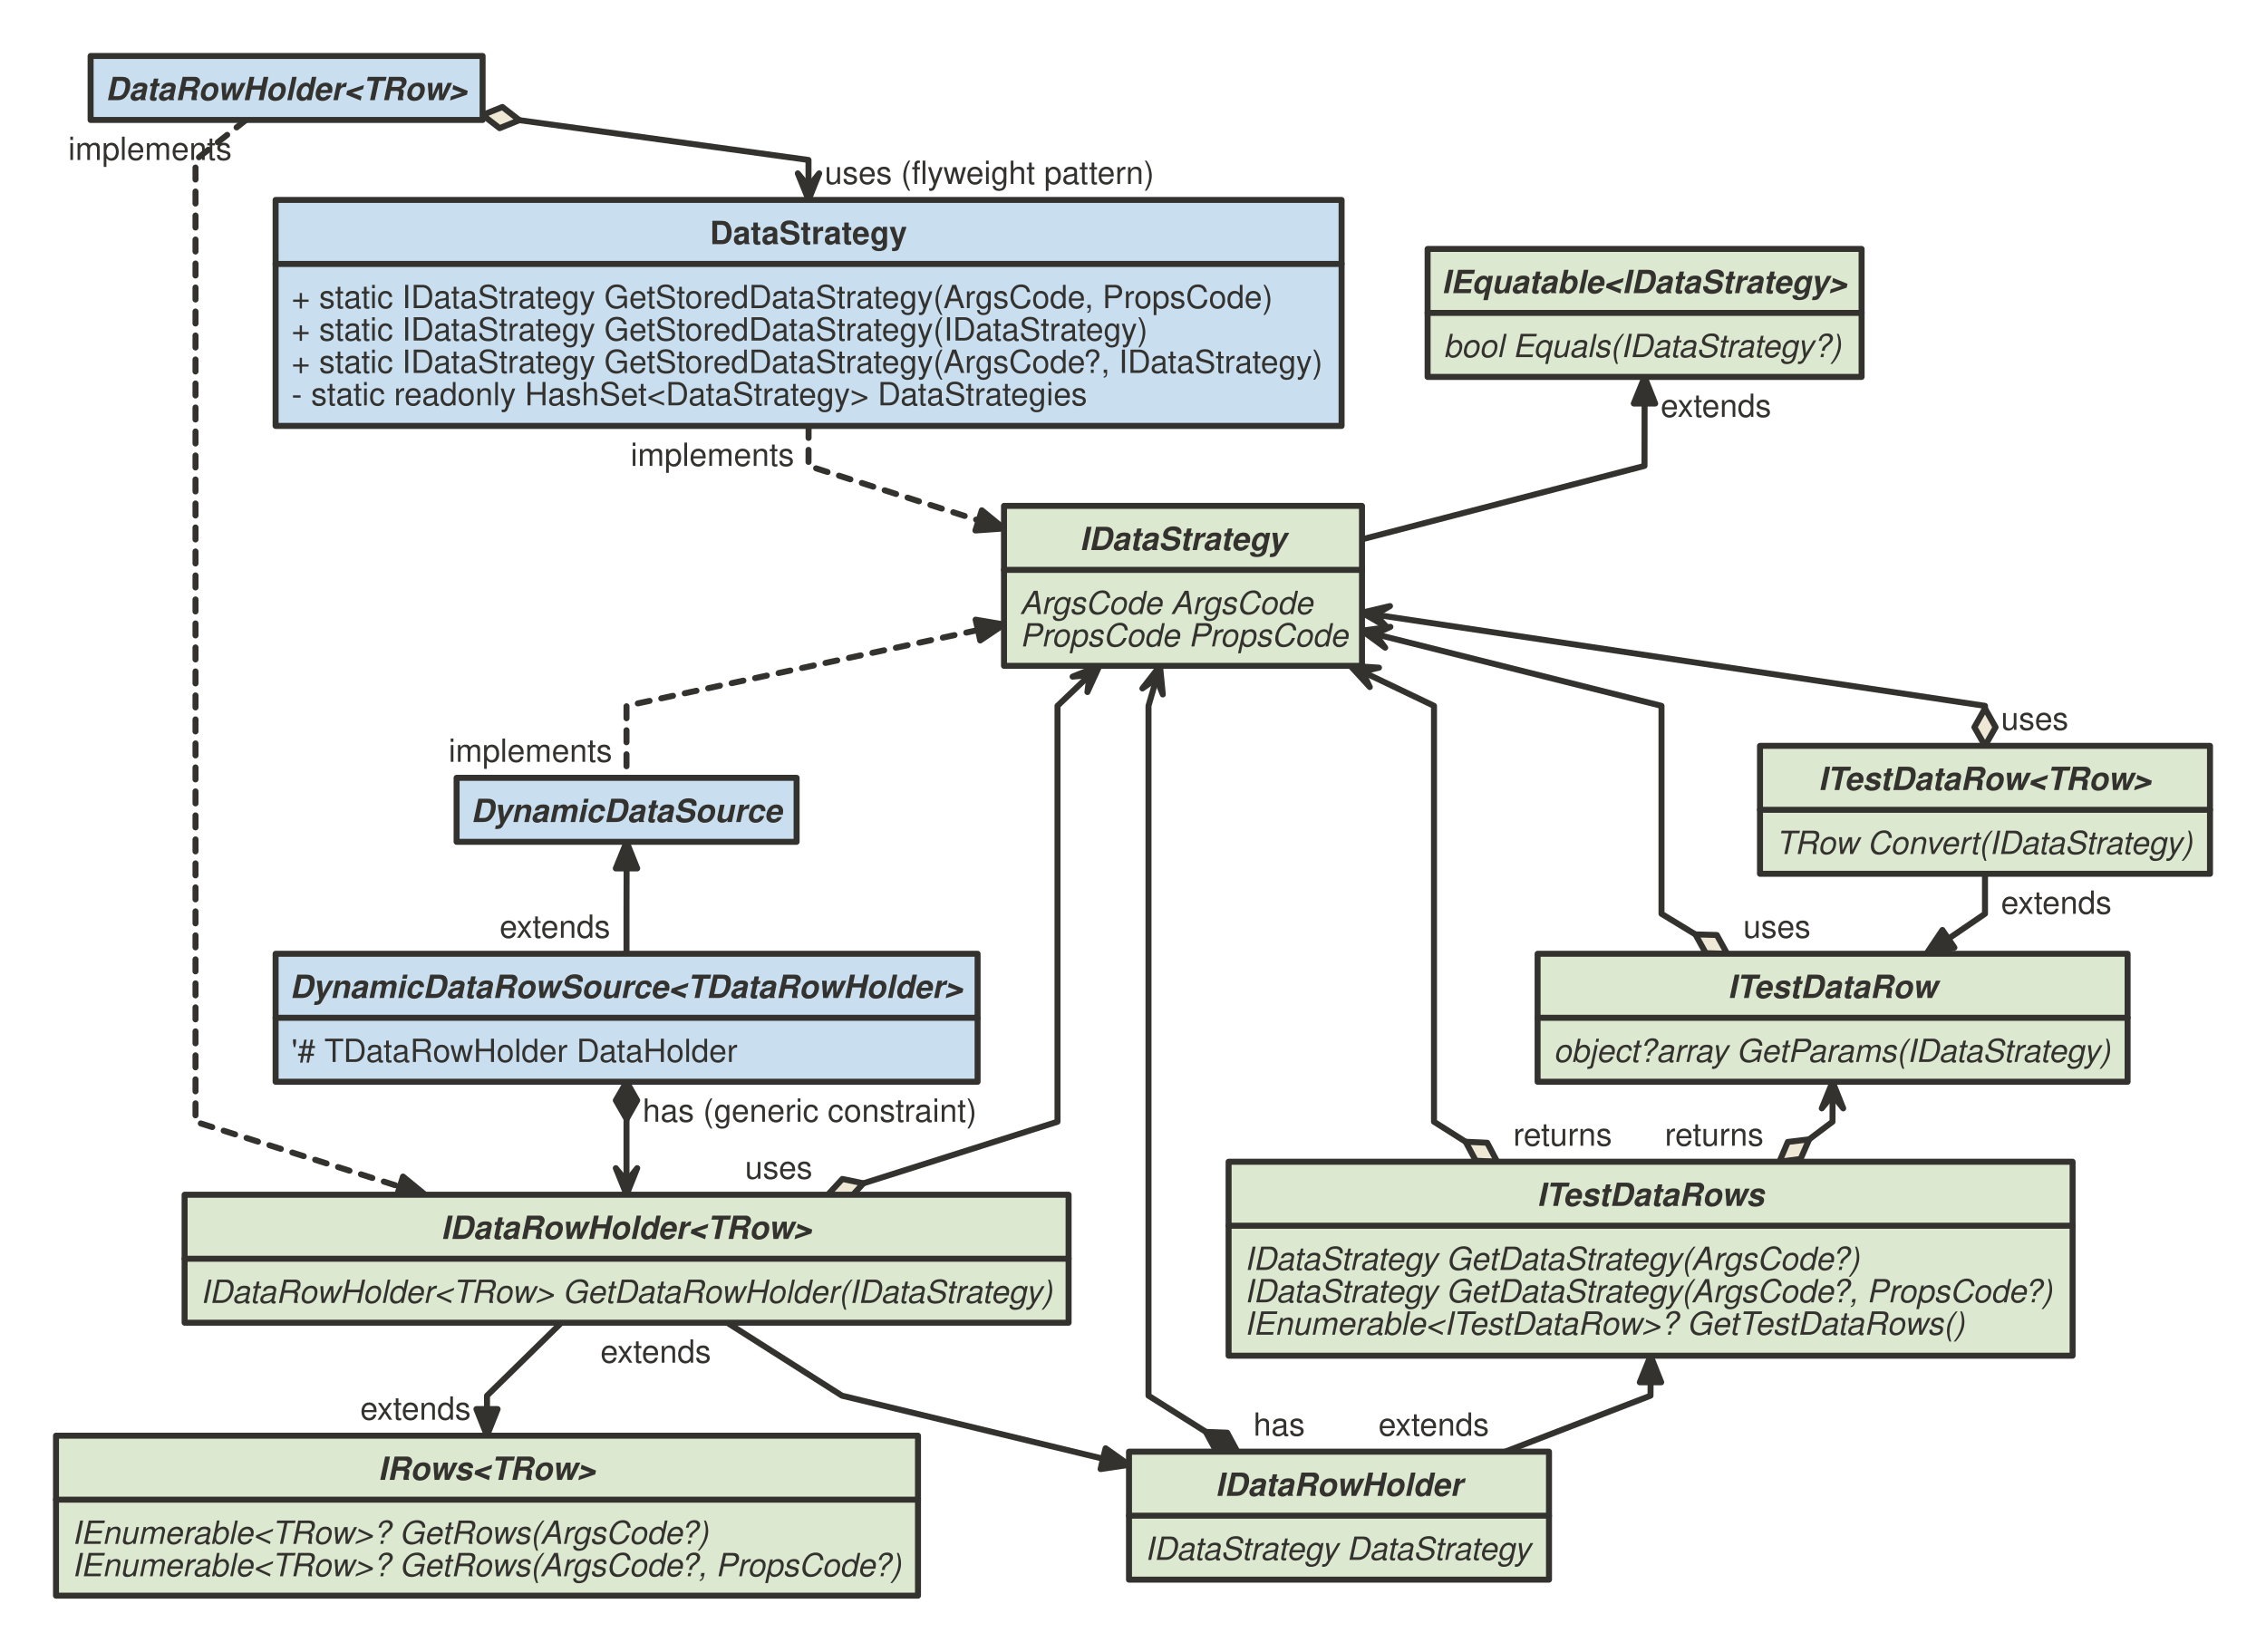
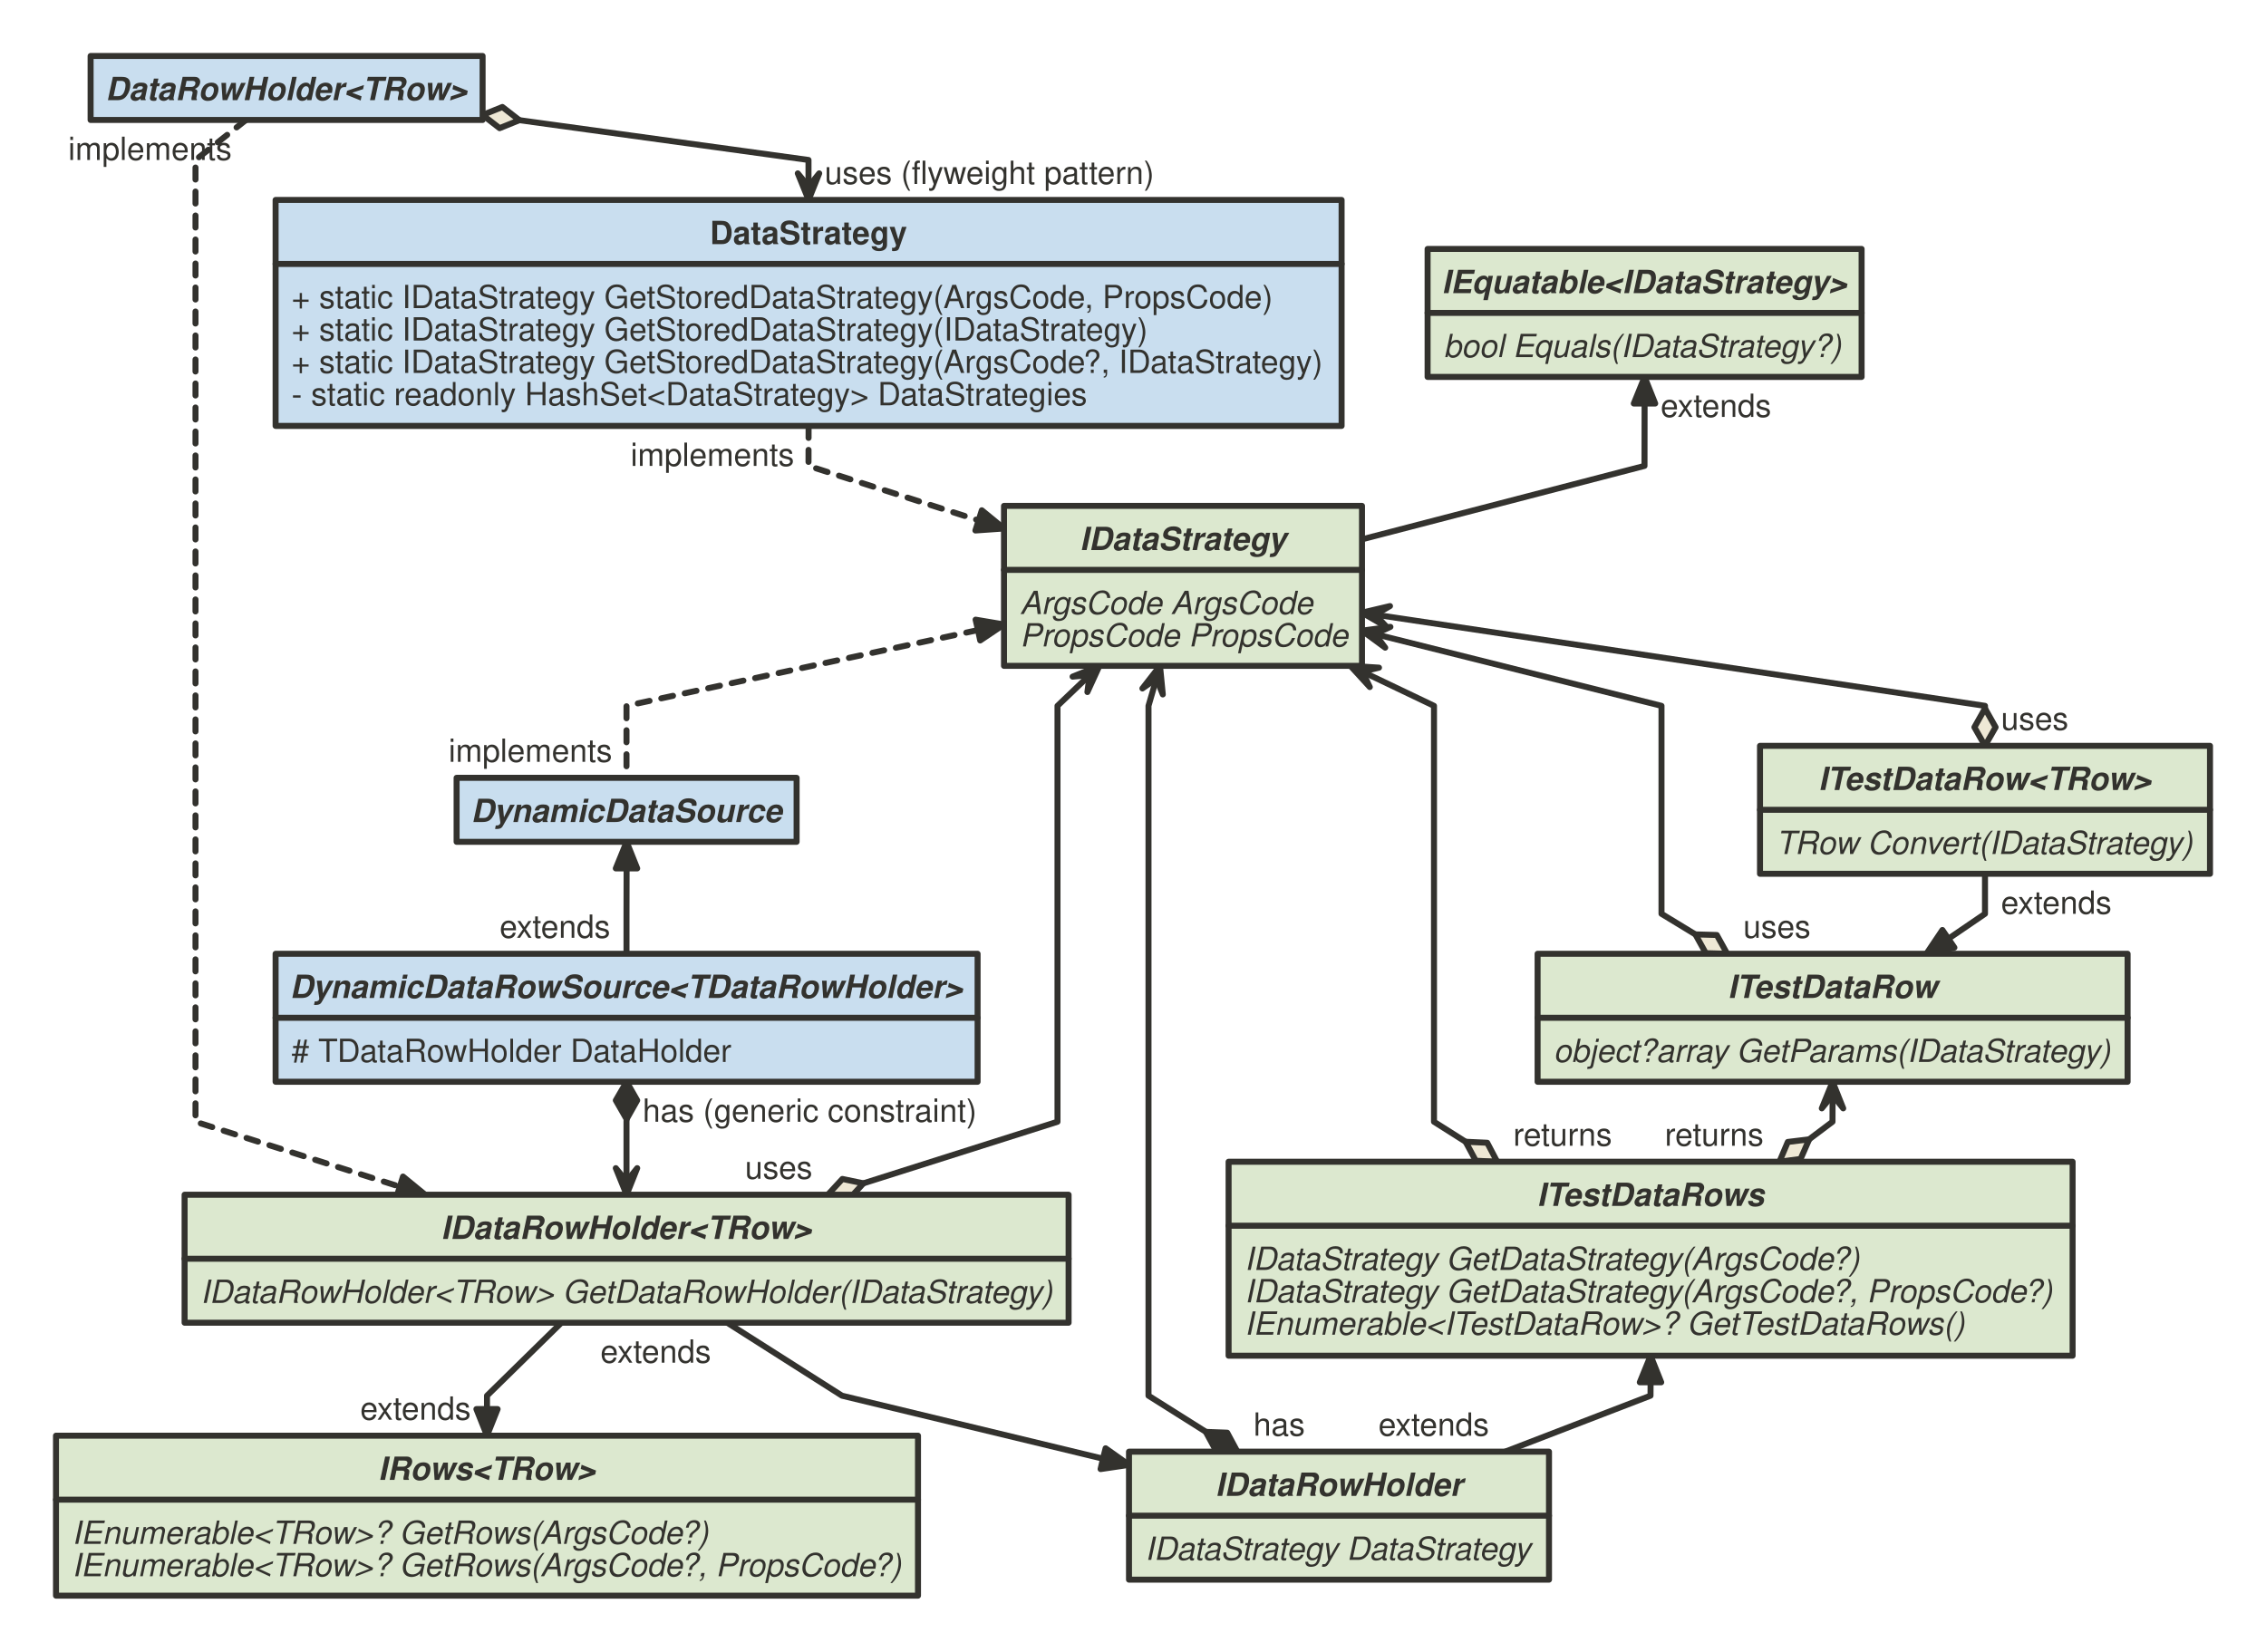
<svg xmlns="http://www.w3.org/2000/svg" version="1.1" baseProfile="full" width="1133.0" height="826.0" viewBox="0 0 1133 826">
  <g stroke-width="1.0" text-align="left" font="12pt Helvetica, Arial, sans-serif" font-size="12pt" font-family="Helvetica" font-weight="normal" font-style="normal">
    <g font-family="Helvetica" font-size="12pt" font-weight="bold" font-style="normal" stroke-width="3.0" stroke-linejoin="round" stroke-linecap="round" stroke="#33322E">
      <g stroke="transparent" fill="transparent">
        <rect x="0.0" y="0.0" height="826.0" width="1133.0" stroke="none" />
      </g>
      <g transform="translate(8, 8)" fill="#33322E">
        <g transform="translate(20, 20)" fill="#33322E" font-family="Helvetica" font-size="12pt" font-weight="normal" font-style="normal">
          <text x="728.6" y="545.0" stroke="none">returns</text>
          <path d="M653.2 307.9 L689 325 L689 377 L689 377 L689 429 L689 429 L689 481 L689 481 L689 533 L689 533 L704.832 543.018 L704.8 543.0 " fill="none" />
          <g fill="#eee8d5">
            <path d="M709.9 552.5 L704.8 543.0 L715.6 543.5 L720.6 553.0 Z" />
          </g>
          <path d="M661.5 305.9 L653.2 307.9 L656.9 315.6 L647.2 305.0 Z" />
          <text x="152.1" y="682.0" stroke="none">extends</text>
          <path d="M252.7 633.5 L215.5 670 L215.5 676.667 L215.5 676.7 " fill="none" />
          <path d="M210.2 676.7 L215.5 676.7 L220.8 676.7 L215.5 690.0 Z" />
          <text x="6.1" y="52.0" stroke="none">implements</text>
          <g stroke-dasharray="6 6">
            <path d="M95.0 32.0 L69.75 52 L69.75 128.5 L69.75 128.5 L69.75 205 L69.75 205 L69.75 265 L69.75 265 L69.75 325 L69.75 325 L69.75 377 L69.75 377 L69.75 429 L69.75 429 L69.75 481 L69.75 481 L69.75 533 L69.75 533 L171.872 565.461 L171.9 565.5 " fill="none" />
          </g>
          <path d="M170.3 570.5 L171.9 565.5 L173.5 560.4 L184.6 569.5 Z" />
          <text x="384.3" y="64.0" stroke="none">uses
					(flyweight pattern)</text>
          <path d="M231.7 32.1 L376.25 52 L376.25 65.333 L376.3 65.3 " fill="none" />
          <path d="M370.9 58.7 L376.3 65.3 L381.6 58.7 L376.3 72.0 Z" />
          <g fill="#eee8d5">
            <path d="M223.2 25.5 L231.7 32.1 L221.8 36.1 L213.3 29.5 Z" />
          </g>
          <text x="287.3" y="205.0" stroke="none">implements</text>
          <g stroke-dasharray="6 6">
            <path d="M376.3 185.0 L376.25 205 L461.303 232.253 L461.3 232.3 " fill="none" />
          </g>
          <path d="M459.7 237.3 L461.3 232.3 L462.9 227.2 L474.0 236.3 Z" />
          <text x="802.3" y="180.5" stroke="none">extends</text>
          <path d="M794.3 173.8 L794.25 205 L653 241.728 L653.0 241.7 " fill="none" />
          <path d="M799.6 173.8 L794.3 173.8 L788.9 173.8 L794.3 160.5 Z" />
          <text x="843.6" y="441.0" stroke="none">uses</text>
          <path d="M659.5 289.1 L802.75 325 L802.75 377 L802.75 377 L802.75 429 L802.75 429 L819.686 439.3 L819.7 439.3 " fill="none" />
          <g fill="#eee8d5">
            <path d="M824.9 448.7 L819.7 439.3 L830.4 439.6 L835.6 449.0 Z" />
          </g>
          <path d="M667.2 285.5 L659.5 289.1 L664.6 295.9 L653.0 287.4 Z" />
          <text x="972.5" y="337.0" stroke="none">uses</text>
          <path d="M659.6 279.4 L964.5 325 L964.5 326.333 L964.5 326.3 " fill="none" />
          <g fill="#eee8d5">
            <path d="M959.2 335.7 L964.5 326.3 L969.8 335.7 L964.5 345.0 Z" />
          </g>
          <path d="M667.0 275.1 L659.6 279.4 L665.4 285.6 L653.0 278.4 Z" />
          <text x="972.5" y="429.0" stroke="none">extends</text>
          <path d="M964.5 409.0 L964.5 429 L946.189 441.488 L946.2 441.5 " fill="none" />
          <path d="M943.2 437.1 L946.2 441.5 L949.2 445.9 L935.2 449.0 Z" />
          <text x="196.3" y="353.0" stroke="none">implements</text>
          <g stroke-dasharray="6 6">
            <path d="M461.0 287.1 L285.25 325 L285.25 361 L285.3 361.0 " fill="none" />
          </g>
          <path d="M462.1 292.3 L461.0 287.1 L459.8 281.9 L474.0 284.3 Z" />
          <text x="221.8" y="441.0" stroke="none">extends</text>
          <path d="M285.3 406.3 L285.25 429 L285.25 449 L285.3 449.0 " fill="none" />
          <path d="M290.6 406.3 L285.3 406.3 L279.9 406.3 L285.3 393.0 Z" />
          <text x="293.3" y="533.0" stroke="none">has
					(generic constraint)</text>
          <path d="M285.3 531.7 L285.25 533 L285.25 562.833 L285.3 562.8 " fill="none" />
          <path d="M279.9 556.2 L285.3 562.8 L290.6 556.2 L285.3 569.5 Z" />
          <g fill="#33322E">
            <path d="M290.6 522.3 L285.3 531.7 L279.9 522.3 L285.3 513.0 Z" />
          </g>
          <text x="272.2" y="653.5" stroke="none">extends</text>
          <path d="M335.6 633.5 L393 670 L523.539 701.518 L523.5 701.5 " fill="none" />
          <path d="M522.3 706.7 L523.5 701.5 L524.8 696.3 L536.5 704.6 Z" />
          <text x="598.7" y="690.0" stroke="none">has</text>
          <path d="M550.2 311.4 L546.25 325 L546.25 377 L546.25 377 L546.25 429 L546.25 429 L546.25 481 L546.25 481 L546.25 533 L546.25 533 L546.25 601.5 L546.25 601.5 L546.25 670 L546.25 670 L574.906 688.051 L574.9 688.1 " fill="none" />
          <g fill="#33322E">
            <path d="M580.0 697.5 L574.9 688.1 L585.6 688.5 L590.7 698.0 Z" />
          </g>
          <path d="M553.4 319.3 L550.2 311.4 L543.2 316.3 L552.0 305.0 Z" />
          <text x="804.4" y="545.0" stroke="none">returns</text>
          <path d="M888.3 519.7 L888.25 533 L876.594 541.774 L876.6 541.8 " fill="none" />
          <g fill="#eee8d5">
            <path d="M865.9 543.1 L876.6 541.8 L872.3 551.6 L861.7 553.0 Z" />
          </g>
          <path d="M893.6 526.3 L888.3 519.7 L882.9 526.3 L888.3 513.0 Z" />
          <text x="661.2" y="690.0" stroke="none">extends</text>
          <path d="M797.3 663.3 L797.25 670 L724.567 698 L724.6 698.0 " fill="none" />
          <path d="M802.6 663.3 L797.3 663.3 L791.9 663.3 L797.3 650.0 Z" />
          <text x="344.5" y="561.5" stroke="none">uses</text>
          <path d="M403.7 563.8 L500.75 533 L500.75 481 L500.75 481 L500.75 429 L500.75 429 L500.75 377 L500.75 377 L500.75 325 L500.75 325 L516.848 309.607 L516.8 309.6 " fill="none" />
          <path d="M515.7 318.1 L516.8 309.6 L508.3 310.4 L521.7 305.0 Z" />
          <g fill="#eee8d5">
            <path d="M393.2 561.6 L403.7 563.8 L396.4 571.8 L385.9 569.5 Z" />
          </g>
          <g data-name="DataStrategy">
            <g fill="#C9DEEF" stroke="#33322E" data-name="DataStrategy">
              <rect x="109.8" y="72.0" height="113.0" width="533.0" data-name="DataStrategy" />
              <path d="M109.8 104.0 L642.8 104.0" fill="none" data-name="DataStrategy" />
            </g>
            <g transform="translate(109.75, 72)" font-family="Helvetica" font-size="12pt" font-weight="bold" font-style="normal" data-name="DataStrategy" data-compartment="0">
              <g transform="translate(8, 8)" fill="#33322E" text-align="center" data-name="DataStrategy" data-compartment="0">
                <text x="258.5" y="14.1" stroke="none" text-anchor="middle" data-name="DataStrategy" data-compartment="0">DataStrategy</text>
              </g>
            </g>
            <g transform="translate(109.75, 104)" font-family="Helvetica" font-size="12pt" font-weight="normal" font-style="normal" data-name="DataStrategy" data-compartment="1">
              <g transform="translate(8, 8)" fill="#33322E" text-align="left" data-name="DataStrategy" data-compartment="1">
                <text x="0.0" y="14.1" stroke="none" data-name="DataStrategy" data-compartment="1">+ static IDataStrategy GetStoredDataStrategy(ArgsCode, PropsCode)</text>
                <text x="0.0" y="30.3" stroke="none" data-name="DataStrategy" data-compartment="1">+ static IDataStrategy GetStoredDataStrategy(IDataStrategy)</text>
                <text x="0.0" y="46.5" stroke="none" data-name="DataStrategy" data-compartment="1">+ static IDataStrategy GetStoredDataStrategy(ArgsCode?, IDataStrategy)</text>
                <text x="0.0" y="62.7" stroke="none" data-name="DataStrategy" data-compartment="1">- static readonly HashSet&lt;DataStrategy&gt; DataStrategies</text>
              </g>
            </g>
          </g>
          <g data-name="IDataStrategy">
            <g fill="#DCE8CF" stroke="#33322E" data-name="IDataStrategy">
              <rect x="474.0" y="225.0" height="80.0" width="179.0" data-name="IDataStrategy" />
              <path d="M474.0 257.0 L653.0 257.0" fill="none" data-name="IDataStrategy" />
            </g>
            <g transform="translate(474, 225)" font-family="Helvetica" font-size="12pt" font-weight="bold" font-style="italic" data-name="IDataStrategy" data-compartment="0">
              <g transform="translate(8, 8)" fill="#33322E" text-align="center" data-name="IDataStrategy" data-compartment="0">
                <text x="81.5" y="14.1" stroke="none" text-anchor="middle" data-name="IDataStrategy" data-compartment="0">IDataStrategy</text>
              </g>
            </g>
            <g transform="translate(474, 257)" font-family="Helvetica" font-size="12pt" font-weight="normal" font-style="italic" data-name="IDataStrategy" data-compartment="1">
              <g transform="translate(8, 8)" fill="#33322E" text-align="left" data-name="IDataStrategy" data-compartment="1">
                <text x="0.0" y="14.1" stroke="none" data-name="IDataStrategy" data-compartment="1">ArgsCode ArgsCode</text>
                <text x="0.0" y="30.3" stroke="none" data-name="IDataStrategy" data-compartment="1">PropsCode PropsCode</text>
              </g>
            </g>
          </g>
          <g data-name="DynamicDataSource">
            <g fill="#C9DEEF" stroke="#33322E" data-name="DynamicDataSource">
              <rect x="200.3" y="361.0" height="32.0" width="170.0" data-name="DynamicDataSource" />
            </g>
            <g transform="translate(200.25, 361)" font-family="Helvetica" font-size="12pt" font-weight="bold" font-style="italic" data-name="DynamicDataSource" data-compartment="0">
              <g transform="translate(8, 8)" fill="#33322E" text-align="center" data-name="DynamicDataSource" data-compartment="0">
                <text x="77.0" y="14.1" stroke="none" text-anchor="middle" data-name="DynamicDataSource" data-compartment="0">DynamicDataSource</text>
              </g>
            </g>
          </g>
          <g data-name="DynamicDataRowSource&lt;TDataRowHolder&gt;">
            <g fill="#C9DEEF" stroke="#33322E" data-name="DynamicDataRowSource&lt;TDataRowHolder&gt;">
              <rect x="109.8" y="449.0" height="64.0" width="351.0" data-name="DynamicDataRowSource&lt;TDataRowHolder&gt;" />
              <path d="M109.8 481.0 L460.8 481.0" fill="none" data-name="DynamicDataRowSource&lt;TDataRowHolder&gt;" />
            </g>
            <g transform="translate(109.75, 449)" font-family="Helvetica" font-size="12pt" font-weight="bold" font-style="italic" data-name="DynamicDataRowSource&lt;TDataRowHolder&gt;" data-compartment="0">
              <g transform="translate(8, 8)" fill="#33322E" text-align="center" data-name="DynamicDataRowSource&lt;TDataRowHolder&gt;" data-compartment="0">
                <text x="167.5" y="14.1" stroke="none" text-anchor="middle" data-name="DynamicDataRowSource&lt;TDataRowHolder&gt;" data-compartment="0">DynamicDataRowSource&lt;TDataRowHolder&gt;</text>
              </g>
            </g>
            <g transform="translate(109.75, 481)" font-family="Helvetica" font-size="12pt" font-weight="normal" font-style="normal" data-name="DynamicDataRowSource&lt;TDataRowHolder&gt;" data-compartment="1">
              <g transform="translate(8, 8)" fill="#33322E" text-align="left" data-name="DynamicDataRowSource&lt;TDataRowHolder&gt;" data-compartment="1">
-                 <text x="0.0" y="14.1" stroke="none" data-name="DynamicDataRowSource&lt;TDataRowHolder&gt;" data-compartment="1">'# TDataRowHolder DataHolder</text>
+                 <text x="0.0" y="14.1" stroke="none" data-name="DynamicDataRowSource&lt;TDataRowHolder&gt;" data-compartment="1"># TDataRowHolder DataHolder</text>
              </g>
            </g>
          </g>
          <g data-name="IDataRowHolder&lt;TRow&gt;">
            <g fill="#DCE8CF" stroke="#33322E" data-name="IDataRowHolder&lt;TRow&gt;">
              <rect x="64.3" y="569.5" height="64.0" width="442.0" data-name="IDataRowHolder&lt;TRow&gt;" />
              <path d="M64.3 601.5 L506.3 601.5" fill="none" data-name="IDataRowHolder&lt;TRow&gt;" />
            </g>
            <g transform="translate(64.25, 569.5)" font-family="Helvetica" font-size="12pt" font-weight="bold" font-style="italic" data-name="IDataRowHolder&lt;TRow&gt;" data-compartment="0">
              <g transform="translate(8, 8)" fill="#33322E" text-align="center" data-name="IDataRowHolder&lt;TRow&gt;" data-compartment="0">
                <text x="213.0" y="14.1" stroke="none" text-anchor="middle" data-name="IDataRowHolder&lt;TRow&gt;" data-compartment="0">IDataRowHolder&lt;TRow&gt;</text>
              </g>
            </g>
            <g transform="translate(64.25, 601.5)" font-family="Helvetica" font-size="12pt" font-weight="normal" font-style="italic" data-name="IDataRowHolder&lt;TRow&gt;" data-compartment="1">
              <g transform="translate(8, 8)" fill="#33322E" text-align="left" data-name="IDataRowHolder&lt;TRow&gt;" data-compartment="1">
                <text x="0.0" y="14.1" stroke="none" data-name="IDataRowHolder&lt;TRow&gt;" data-compartment="1">IDataRowHolder&lt;TRow&gt; GetDataRowHolder(IDataStrategy)</text>
              </g>
            </g>
          </g>
          <g data-name="IDataRowHolder">
            <g fill="#DCE8CF" stroke="#33322E" data-name="IDataRowHolder">
              <rect x="536.5" y="698.0" height="64.0" width="210.0" data-name="IDataRowHolder" />
              <path d="M536.5 730.0 L746.5 730.0" fill="none" data-name="IDataRowHolder" />
            </g>
            <g transform="translate(536.5, 698)" font-family="Helvetica" font-size="12pt" font-weight="bold" font-style="italic" data-name="IDataRowHolder" data-compartment="0">
              <g transform="translate(8, 8)" fill="#33322E" text-align="center" data-name="IDataRowHolder" data-compartment="0">
                <text x="97.0" y="14.1" stroke="none" text-anchor="middle" data-name="IDataRowHolder" data-compartment="0">IDataRowHolder</text>
              </g>
            </g>
            <g transform="translate(536.5, 730)" font-family="Helvetica" font-size="12pt" font-weight="normal" font-style="italic" data-name="IDataRowHolder" data-compartment="1">
              <g transform="translate(8, 8)" fill="#33322E" text-align="left" data-name="IDataRowHolder" data-compartment="1">
                <text x="0.0" y="14.1" stroke="none" data-name="IDataRowHolder" data-compartment="1">IDataStrategy DataStrategy</text>
              </g>
            </g>
          </g>
          <g data-name="ITestDataRows">
            <g fill="#DCE8CF" stroke="#33322E" data-name="ITestDataRows">
              <rect x="586.3" y="553.0" height="97.0" width="422.0" data-name="ITestDataRows" />
              <path d="M586.3 585.0 L1008.3 585.0" fill="none" data-name="ITestDataRows" />
            </g>
            <g transform="translate(586.25, 553)" font-family="Helvetica" font-size="12pt" font-weight="bold" font-style="italic" data-name="ITestDataRows" data-compartment="0">
              <g transform="translate(8, 8)" fill="#33322E" text-align="center" data-name="ITestDataRows" data-compartment="0">
                <text x="203.0" y="14.1" stroke="none" text-anchor="middle" data-name="ITestDataRows" data-compartment="0">ITestDataRows</text>
              </g>
            </g>
            <g transform="translate(586.25, 585)" font-family="Helvetica" font-size="12pt" font-weight="normal" font-style="italic" data-name="ITestDataRows" data-compartment="1">
              <g transform="translate(8, 8)" fill="#33322E" text-align="left" data-name="ITestDataRows" data-compartment="1">
                <text x="0.0" y="14.1" stroke="none" data-name="ITestDataRows" data-compartment="1">IDataStrategy GetDataStrategy(ArgsCode?)</text>
                <text x="0.0" y="30.3" stroke="none" data-name="ITestDataRows" data-compartment="1">IDataStrategy GetDataStrategy(ArgsCode?, PropsCode?)</text>
                <text x="0.0" y="46.5" stroke="none" data-name="ITestDataRows" data-compartment="1">IEnumerable&lt;ITestDataRow&gt;? GetTestDataRows()</text>
              </g>
            </g>
          </g>
          <g data-name="ITestDataRow">
            <g fill="#DCE8CF" stroke="#33322E" data-name="ITestDataRow">
              <rect x="740.8" y="449.0" height="64.0" width="295.0" data-name="ITestDataRow" />
              <path d="M740.8 481.0 L1035.8 481.0" fill="none" data-name="ITestDataRow" />
            </g>
            <g transform="translate(740.75, 449)" font-family="Helvetica" font-size="12pt" font-weight="bold" font-style="italic" data-name="ITestDataRow" data-compartment="0">
              <g transform="translate(8, 8)" fill="#33322E" text-align="center" data-name="ITestDataRow" data-compartment="0">
                <text x="139.5" y="14.1" stroke="none" text-anchor="middle" data-name="ITestDataRow" data-compartment="0">ITestDataRow</text>
              </g>
            </g>
            <g transform="translate(740.75, 481)" font-family="Helvetica" font-size="12pt" font-weight="normal" font-style="italic" data-name="ITestDataRow" data-compartment="1">
              <g transform="translate(8, 8)" fill="#33322E" text-align="left" data-name="ITestDataRow" data-compartment="1">
                <text x="0.0" y="14.1" stroke="none" data-name="ITestDataRow" data-compartment="1">object?array GetParams(IDataStrategy)</text>
              </g>
            </g>
          </g>
          <g data-name="ITestDataRow&lt;TRow&gt;">
            <g fill="#DCE8CF" stroke="#33322E" data-name="ITestDataRow&lt;TRow&gt;">
              <rect x="852.0" y="345.0" height="64.0" width="225.0" data-name="ITestDataRow&lt;TRow&gt;" />
              <path d="M852.0 377.0 L1077.0 377.0" fill="none" data-name="ITestDataRow&lt;TRow&gt;" />
            </g>
            <g transform="translate(852, 345)" font-family="Helvetica" font-size="12pt" font-weight="bold" font-style="italic" data-name="ITestDataRow&lt;TRow&gt;" data-compartment="0">
              <g transform="translate(8, 8)" fill="#33322E" text-align="center" data-name="ITestDataRow&lt;TRow&gt;" data-compartment="0">
                <text x="104.5" y="14.1" stroke="none" text-anchor="middle" data-name="ITestDataRow&lt;TRow&gt;" data-compartment="0">ITestDataRow&lt;TRow&gt;</text>
              </g>
            </g>
            <g transform="translate(852, 377)" font-family="Helvetica" font-size="12pt" font-weight="normal" font-style="italic" data-name="ITestDataRow&lt;TRow&gt;" data-compartment="1">
              <g transform="translate(8, 8)" fill="#33322E" text-align="left" data-name="ITestDataRow&lt;TRow&gt;" data-compartment="1">
                <text x="0.0" y="14.1" stroke="none" data-name="ITestDataRow&lt;TRow&gt;" data-compartment="1">TRow Convert(IDataStrategy)</text>
              </g>
            </g>
          </g>
          <g data-name="DataRowHolder&lt;TRow&gt;">
            <g fill="#C9DEEF" stroke="#33322E" data-name="DataRowHolder&lt;TRow&gt;">
              <rect x="17.3" y="0.0" height="32.0" width="196.0" data-name="DataRowHolder&lt;TRow&gt;" />
            </g>
            <g transform="translate(17.25, 0)" font-family="Helvetica" font-size="12pt" font-weight="bold" font-style="italic" data-name="DataRowHolder&lt;TRow&gt;" data-compartment="0">
              <g transform="translate(8, 8)" fill="#33322E" text-align="center" data-name="DataRowHolder&lt;TRow&gt;" data-compartment="0">
                <text x="90.0" y="14.1" stroke="none" text-anchor="middle" data-name="DataRowHolder&lt;TRow&gt;" data-compartment="0">DataRowHolder&lt;TRow&gt;</text>
              </g>
            </g>
          </g>
          <g data-name="IRows&lt;TRow&gt;">
            <g fill="#DCE8CF" stroke="#33322E" data-name="IRows&lt;TRow&gt;">
              <rect x="0.0" y="690.0" height="80.0" width="431.0" data-name="IRows&lt;TRow&gt;" />
              <path d="M0.0 722.0 L431.0 722.0" fill="none" data-name="IRows&lt;TRow&gt;" />
            </g>
            <g transform="translate(0, 690)" font-family="Helvetica" font-size="12pt" font-weight="bold" font-style="italic" data-name="IRows&lt;TRow&gt;" data-compartment="0">
              <g transform="translate(8, 8)" fill="#33322E" text-align="center" data-name="IRows&lt;TRow&gt;" data-compartment="0">
                <text x="207.5" y="14.1" stroke="none" text-anchor="middle" data-name="IRows&lt;TRow&gt;" data-compartment="0">IRows&lt;TRow&gt;</text>
              </g>
            </g>
            <g transform="translate(0, 722)" font-family="Helvetica" font-size="12pt" font-weight="normal" font-style="italic" data-name="IRows&lt;TRow&gt;" data-compartment="1">
              <g transform="translate(8, 8)" fill="#33322E" text-align="left" data-name="IRows&lt;TRow&gt;" data-compartment="1">
                <text x="0.0" y="14.1" stroke="none" data-name="IRows&lt;TRow&gt;" data-compartment="1">IEnumerable&lt;TRow&gt;? GetRows(ArgsCode?)</text>
                <text x="0.0" y="30.3" stroke="none" data-name="IRows&lt;TRow&gt;" data-compartment="1">IEnumerable&lt;TRow&gt;? GetRows(ArgsCode?, PropsCode?)</text>
              </g>
            </g>
          </g>
          <g data-name="IEquatable&lt;IDataStrategy&gt;">
            <g fill="#DCE8CF" stroke="#33322E" data-name="IEquatable&lt;IDataStrategy&gt;">
              <rect x="685.8" y="96.5" height="64.0" width="217.0" data-name="IEquatable&lt;IDataStrategy&gt;" />
              <path d="M685.8 128.5 L902.8 128.5" fill="none" data-name="IEquatable&lt;IDataStrategy&gt;" />
            </g>
            <g transform="translate(685.75, 96.5)" font-family="Helvetica" font-size="12pt" font-weight="bold" font-style="italic" data-name="IEquatable&lt;IDataStrategy&gt;" data-compartment="0">
              <g transform="translate(8, 8)" fill="#33322E" text-align="center" data-name="IEquatable&lt;IDataStrategy&gt;" data-compartment="0">
                <text x="100.5" y="14.1" stroke="none" text-anchor="middle" data-name="IEquatable&lt;IDataStrategy&gt;" data-compartment="0">IEquatable&lt;IDataStrategy&gt;</text>
              </g>
            </g>
            <g transform="translate(685.75, 128.5)" font-family="Helvetica" font-size="12pt" font-weight="normal" font-style="italic" data-name="IEquatable&lt;IDataStrategy&gt;" data-compartment="1">
              <g transform="translate(8, 8)" fill="#33322E" text-align="left" data-name="IEquatable&lt;IDataStrategy&gt;" data-compartment="1">
                <text x="0.0" y="14.1" stroke="none" data-name="IEquatable&lt;IDataStrategy&gt;" data-compartment="1">bool Equals(IDataStrategy?)</text>
              </g>
            </g>
          </g>
        </g>
      </g>
    </g>
  </g>
</svg>
